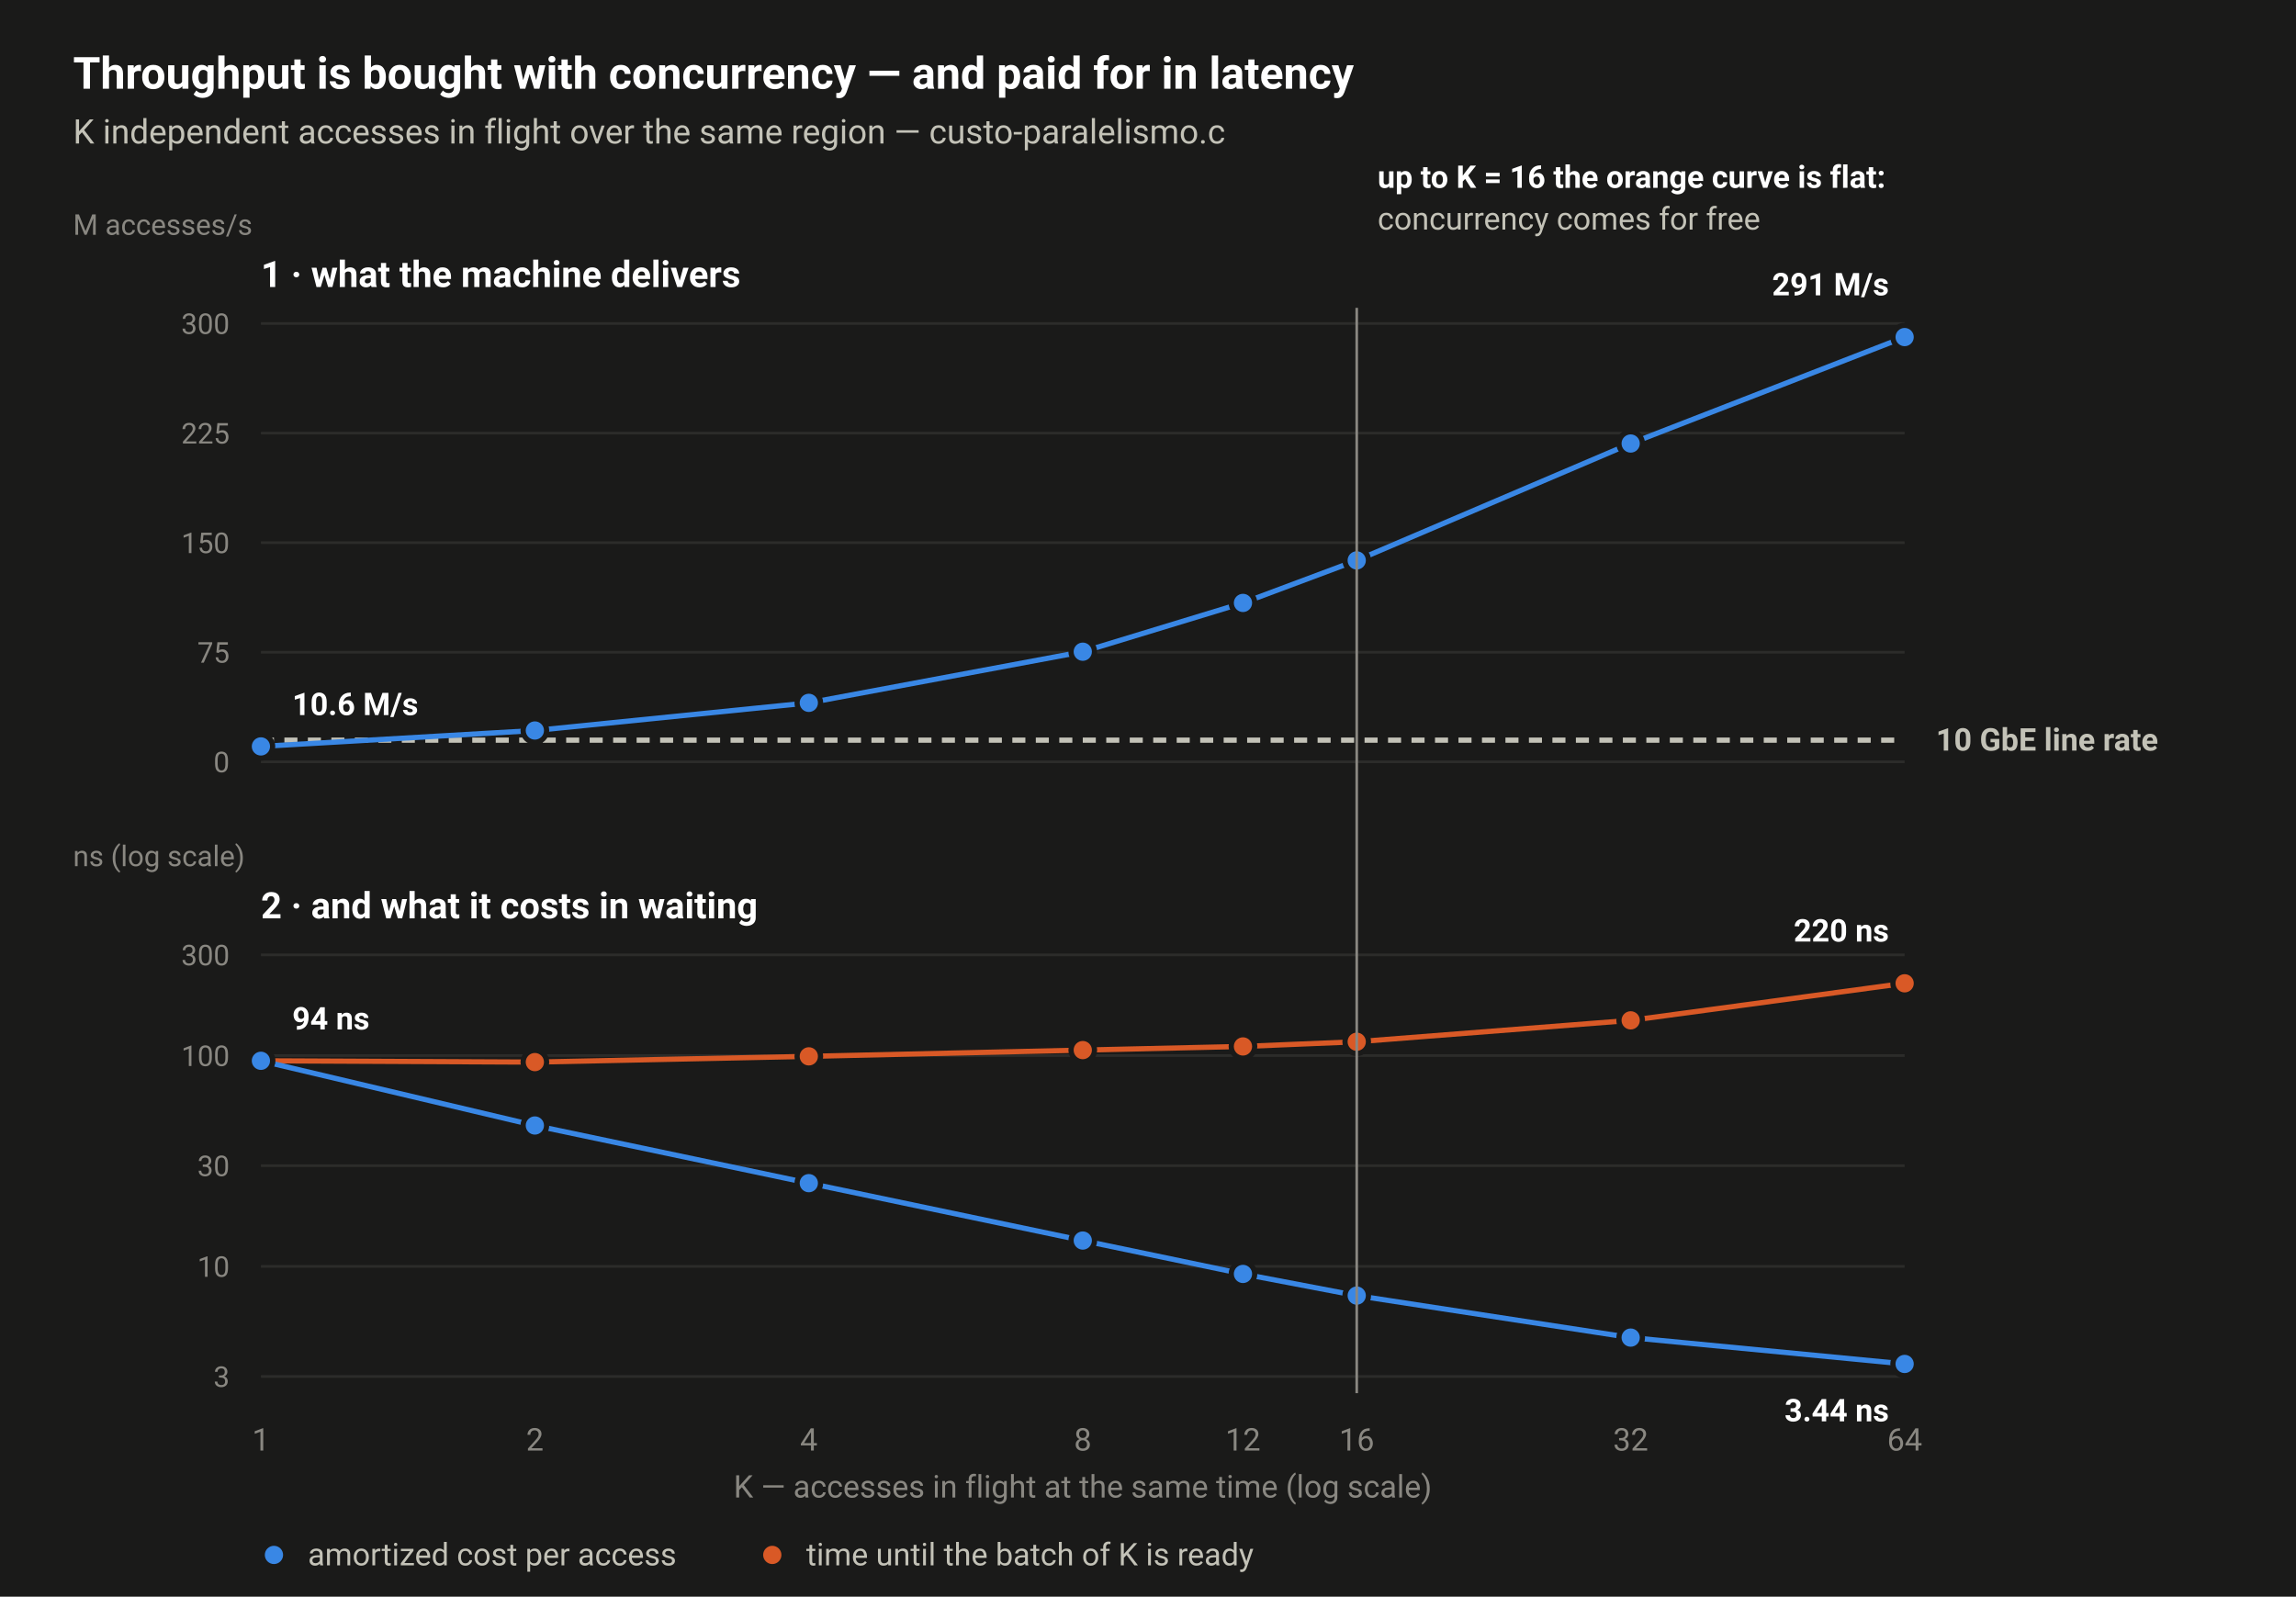
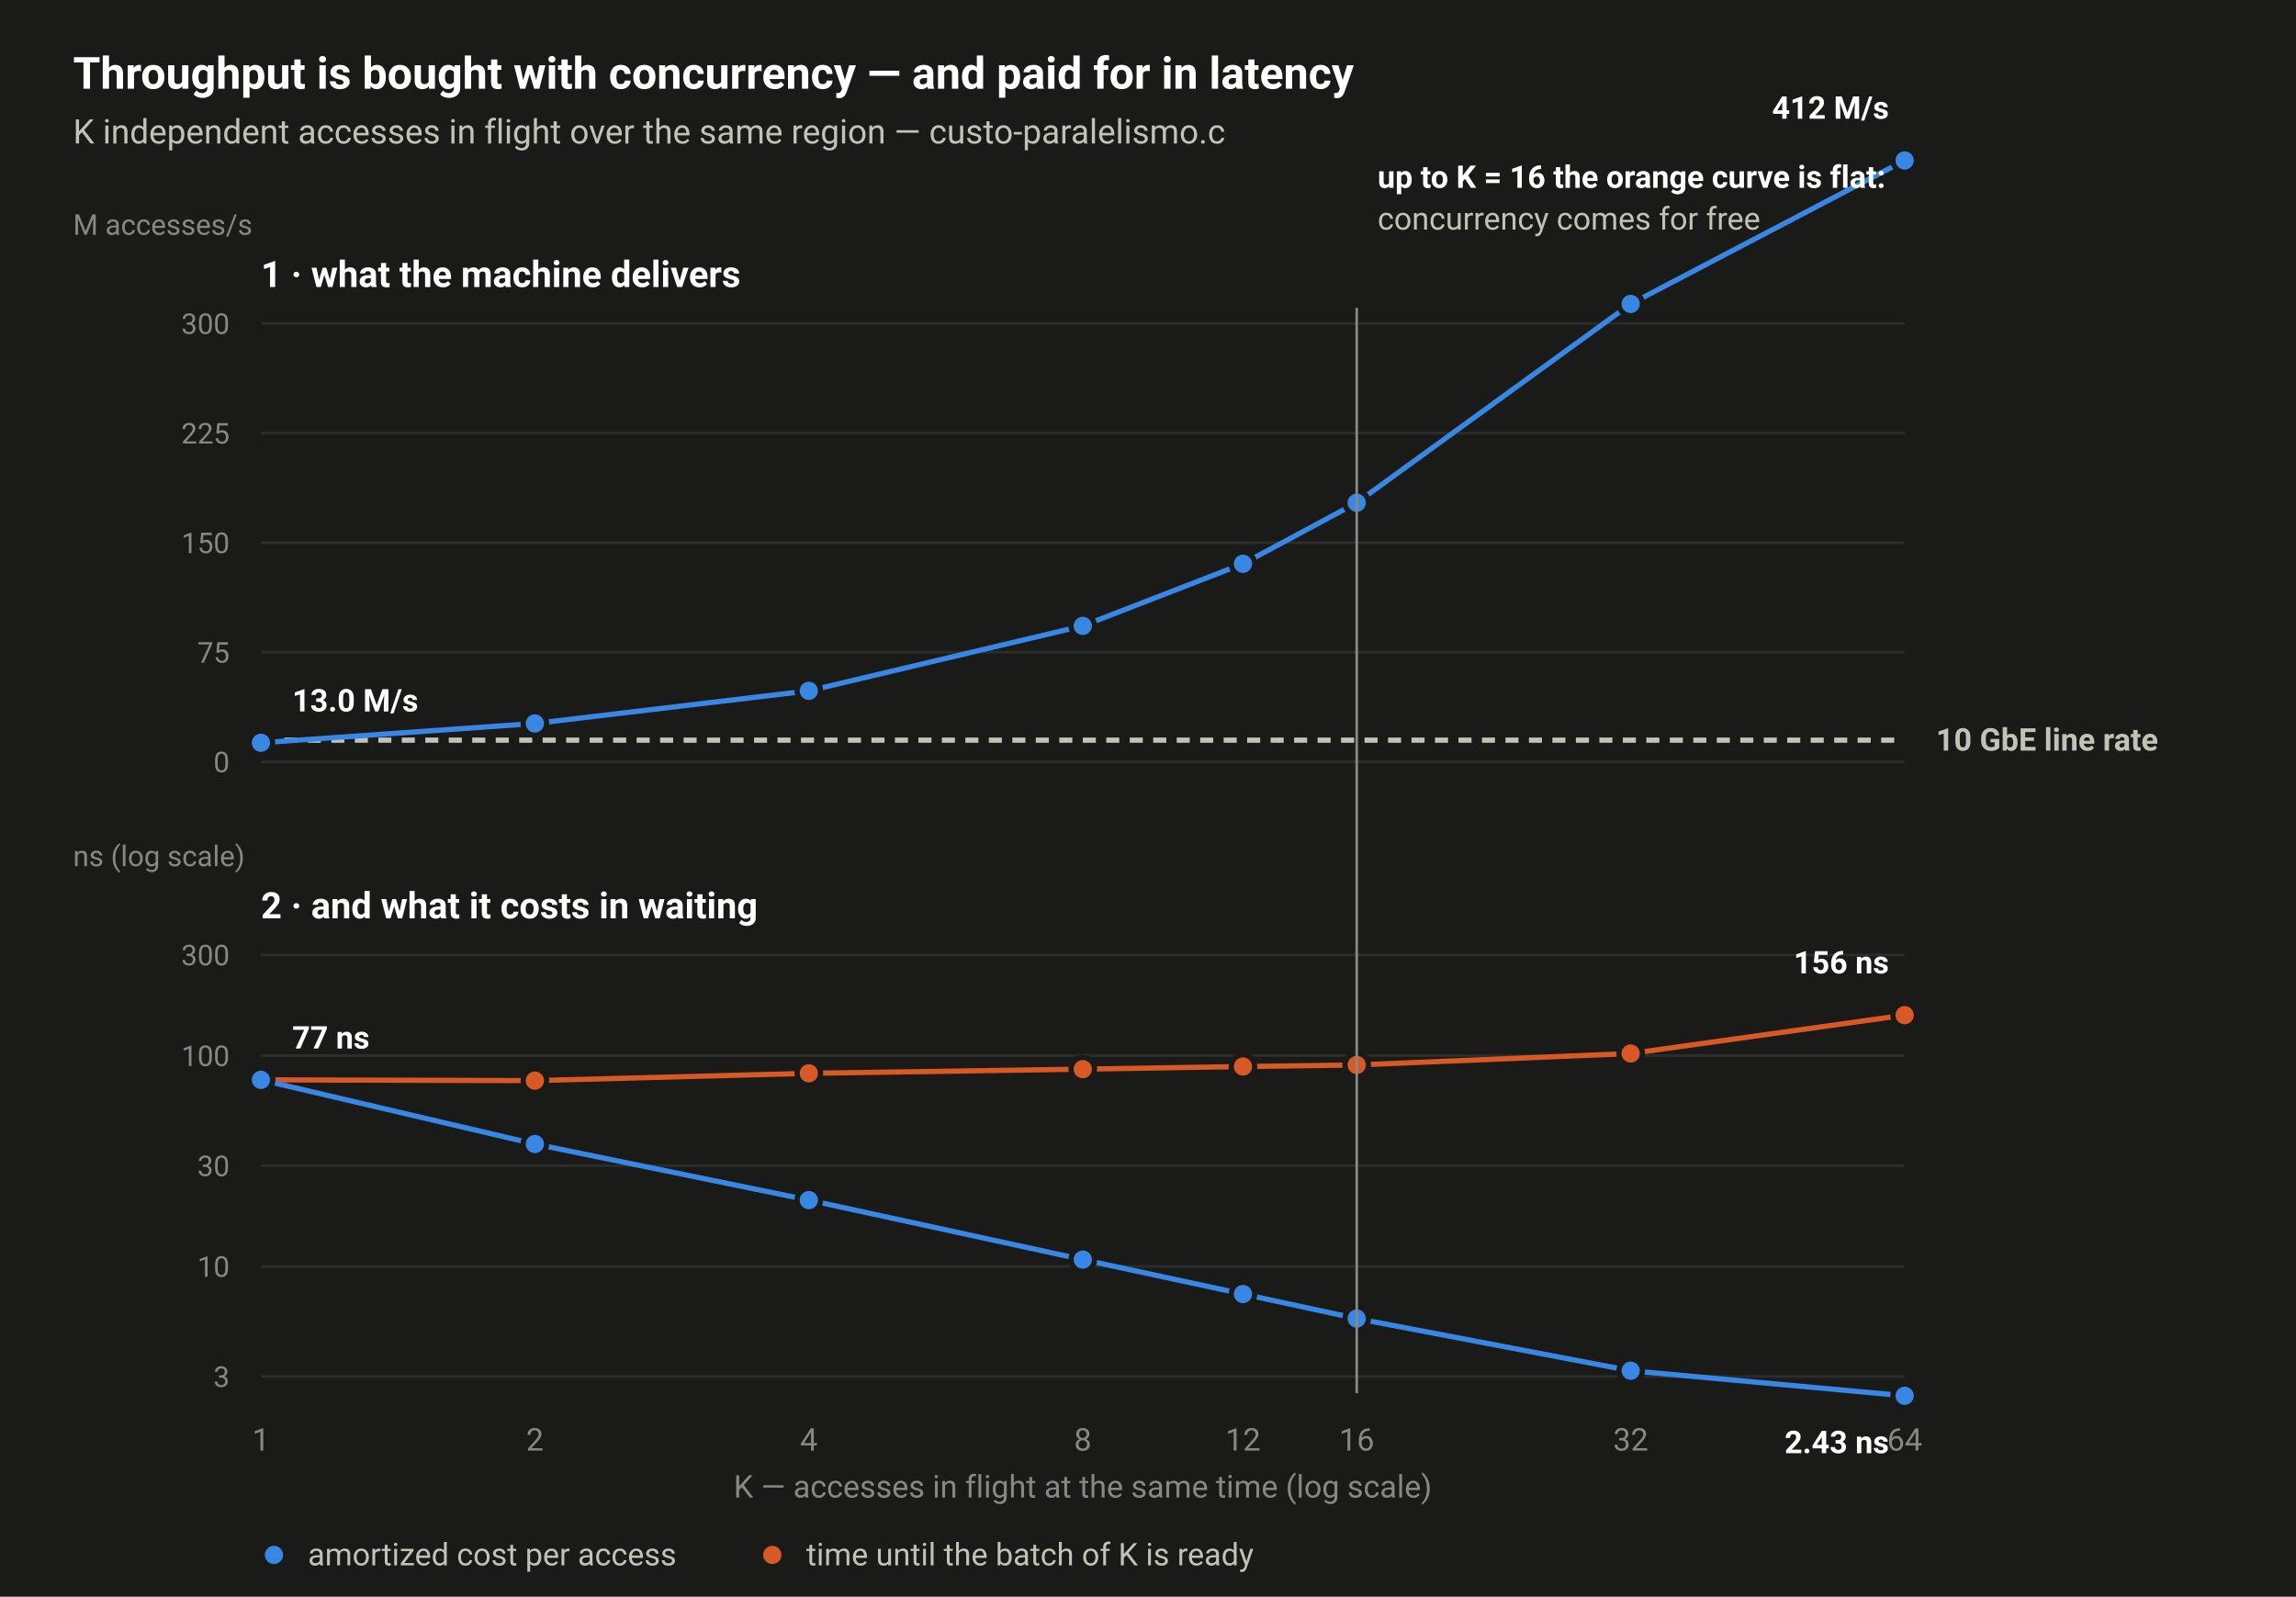
<svg xmlns="http://www.w3.org/2000/svg" viewBox="0 0 880 612" width="880" height="612" role="img" aria-labelledby="t d" font-family="system-ui, -apple-system, 'Segoe UI', Roboto, sans-serif">
  <rect width="880" height="612" fill="#1a1a19" />
  <text x="28.0" y="34.0" fill="#ffffff" font-size="17" font-weight="600" text-anchor="start" font-family="system-ui, -apple-system, 'Segoe UI', Roboto, sans-serif">Throughput is bought with concurrency — and paid for in latency</text>
  <text x="28.0" y="55.0" fill="#c3c2b7" font-size="13" font-weight="400" text-anchor="start" font-family="system-ui, -apple-system, 'Segoe UI', Roboto, sans-serif">K independent accesses in flight over the same region — custo-paralelismo.c</text>
  <text x="100.0" y="110.0" fill="#ffffff" font-size="14" font-weight="600" text-anchor="start" font-family="system-ui, -apple-system, 'Segoe UI', Roboto, sans-serif">1 · what the machine delivers</text>
  <text x="28.0" y="90.0" fill="#898781" font-size="11" font-weight="400" text-anchor="start" font-family="system-ui, -apple-system, 'Segoe UI', Roboto, sans-serif">M accesses/s</text>
  <line x1="100.0" y1="292.0" x2="730.0" y2="292.0" stroke="#2c2c2a" stroke-width="1" />
  <text x="88.0" y="296.0" fill="#898781" font-size="11" font-weight="400" text-anchor="end" font-family="system-ui, -apple-system, 'Segoe UI', Roboto, sans-serif" font-variant-numeric="tabular-nums">0</text>
  <line x1="100.0" y1="250.0" x2="730.0" y2="250.0" stroke="#2c2c2a" stroke-width="1" />
  <text x="88.0" y="254.0" fill="#898781" font-size="11" font-weight="400" text-anchor="end" font-family="system-ui, -apple-system, 'Segoe UI', Roboto, sans-serif" font-variant-numeric="tabular-nums">75</text>
  <line x1="100.0" y1="208.0" x2="730.0" y2="208.0" stroke="#2c2c2a" stroke-width="1" />
  <text x="88.0" y="212.0" fill="#898781" font-size="11" font-weight="400" text-anchor="end" font-family="system-ui, -apple-system, 'Segoe UI', Roboto, sans-serif" font-variant-numeric="tabular-nums">150</text>
  <line x1="100.0" y1="166.0" x2="730.0" y2="166.0" stroke="#2c2c2a" stroke-width="1" />
  <text x="88.0" y="170.0" fill="#898781" font-size="11" font-weight="400" text-anchor="end" font-family="system-ui, -apple-system, 'Segoe UI', Roboto, sans-serif" font-variant-numeric="tabular-nums">225</text>
  <line x1="100.0" y1="124.0" x2="730.0" y2="124.0" stroke="#2c2c2a" stroke-width="1" />
  <text x="88.0" y="128.0" fill="#898781" font-size="11" font-weight="400" text-anchor="end" font-family="system-ui, -apple-system, 'Segoe UI', Roboto, sans-serif" font-variant-numeric="tabular-nums">300</text>
  <line x1="100.0" y1="283.7" x2="730.0" y2="283.7" stroke="#c3c2b7" stroke-width="2" stroke-dasharray="5 4" />
  <text x="742.0" y="287.7" fill="#c3c2b7" font-size="12" font-weight="600" text-anchor="start" font-family="system-ui, -apple-system, 'Segoe UI', Roboto, sans-serif">10 GbE line rate</text>
-   <polyline points="100.0,286.1 205.0,280.0 310.0,269.4 415.0,249.8 476.4,231.1 520.0,214.8 625.0,170.0 730.0,129.2" fill="none" stroke="#3987e5" stroke-width="2" stroke-linejoin="round" stroke-linecap="round" />
-   <circle cx="100.0" cy="286.1" r="4.5" fill="#3987e5" stroke="#1a1a19" stroke-width="2" />
-   <circle cx="205.0" cy="280.0" r="4.5" fill="#3987e5" stroke="#1a1a19" stroke-width="2" />
-   <circle cx="310.0" cy="269.4" r="4.5" fill="#3987e5" stroke="#1a1a19" stroke-width="2" />
-   <circle cx="415.0" cy="249.8" r="4.5" fill="#3987e5" stroke="#1a1a19" stroke-width="2" />
-   <circle cx="476.4" cy="231.1" r="4.5" fill="#3987e5" stroke="#1a1a19" stroke-width="2" />
-   <circle cx="520.0" cy="214.8" r="4.5" fill="#3987e5" stroke="#1a1a19" stroke-width="2" />
-   <circle cx="625.0" cy="170.0" r="4.5" fill="#3987e5" stroke="#1a1a19" stroke-width="2" />
-   <circle cx="730.0" cy="129.2" r="4.5" fill="#3987e5" stroke="#1a1a19" stroke-width="2" />
-   <text x="724.0" y="113.2" fill="#ffffff" font-size="12" font-weight="600" text-anchor="end" font-family="system-ui, -apple-system, 'Segoe UI', Roboto, sans-serif" font-variant-numeric="tabular-nums">291 M/s</text>
-   <text x="112.0" y="274.1" fill="#ffffff" font-size="12" font-weight="600" text-anchor="start" font-family="system-ui, -apple-system, 'Segoe UI', Roboto, sans-serif" font-variant-numeric="tabular-nums">10.6 M/s</text>
+   <polyline points="100.0,284.7 205.0,277.3 310.0,264.8 415.0,239.9 476.4,216.1 520.0,192.7 625.0,116.5 730.0,61.5" fill="none" stroke="#3987e5" stroke-width="2" stroke-linejoin="round" stroke-linecap="round" />
+   <circle cx="100.0" cy="284.7" r="4.5" fill="#3987e5" stroke="#1a1a19" stroke-width="2" />
+   <circle cx="205.0" cy="277.3" r="4.5" fill="#3987e5" stroke="#1a1a19" stroke-width="2" />
+   <circle cx="310.0" cy="264.8" r="4.5" fill="#3987e5" stroke="#1a1a19" stroke-width="2" />
+   <circle cx="415.0" cy="239.9" r="4.5" fill="#3987e5" stroke="#1a1a19" stroke-width="2" />
+   <circle cx="476.4" cy="216.1" r="4.5" fill="#3987e5" stroke="#1a1a19" stroke-width="2" />
+   <circle cx="520.0" cy="192.7" r="4.5" fill="#3987e5" stroke="#1a1a19" stroke-width="2" />
+   <circle cx="625.0" cy="116.5" r="4.5" fill="#3987e5" stroke="#1a1a19" stroke-width="2" />
+   <circle cx="730.0" cy="61.5" r="4.5" fill="#3987e5" stroke="#1a1a19" stroke-width="2" />
+   <text x="724.0" y="45.5" fill="#ffffff" font-size="12" font-weight="600" text-anchor="end" font-family="system-ui, -apple-system, 'Segoe UI', Roboto, sans-serif" font-variant-numeric="tabular-nums">412 M/s</text>
+   <text x="112.0" y="272.7" fill="#ffffff" font-size="12" font-weight="600" text-anchor="start" font-family="system-ui, -apple-system, 'Segoe UI', Roboto, sans-serif" font-variant-numeric="tabular-nums">13.0 M/s</text>
  <text x="100.0" y="352.0" fill="#ffffff" font-size="14" font-weight="600" text-anchor="start" font-family="system-ui, -apple-system, 'Segoe UI', Roboto, sans-serif">2 · and what it costs in waiting</text>
  <text x="28.0" y="332.0" fill="#898781" font-size="11" font-weight="400" text-anchor="start" font-family="system-ui, -apple-system, 'Segoe UI', Roboto, sans-serif">ns (log scale)</text>
  <line x1="100.0" y1="527.6" x2="730.0" y2="527.6" stroke="#2c2c2a" stroke-width="1" />
  <text x="88.0" y="531.6" fill="#898781" font-size="11" font-weight="400" text-anchor="end" font-family="system-ui, -apple-system, 'Segoe UI', Roboto, sans-serif" font-variant-numeric="tabular-nums">3</text>
  <line x1="100.0" y1="485.4" x2="730.0" y2="485.4" stroke="#2c2c2a" stroke-width="1" />
  <text x="88.0" y="489.4" fill="#898781" font-size="11" font-weight="400" text-anchor="end" font-family="system-ui, -apple-system, 'Segoe UI', Roboto, sans-serif" font-variant-numeric="tabular-nums">10</text>
  <line x1="100.0" y1="446.8" x2="730.0" y2="446.8" stroke="#2c2c2a" stroke-width="1" />
  <text x="88.0" y="450.8" fill="#898781" font-size="11" font-weight="400" text-anchor="end" font-family="system-ui, -apple-system, 'Segoe UI', Roboto, sans-serif" font-variant-numeric="tabular-nums">30</text>
  <line x1="100.0" y1="404.6" x2="730.0" y2="404.6" stroke="#2c2c2a" stroke-width="1" />
  <text x="88.0" y="408.6" fill="#898781" font-size="11" font-weight="400" text-anchor="end" font-family="system-ui, -apple-system, 'Segoe UI', Roboto, sans-serif" font-variant-numeric="tabular-nums">100</text>
  <line x1="100.0" y1="366.0" x2="730.0" y2="366.0" stroke="#2c2c2a" stroke-width="1" />
  <text x="88.0" y="370.0" fill="#898781" font-size="11" font-weight="400" text-anchor="end" font-family="system-ui, -apple-system, 'Segoe UI', Roboto, sans-serif" font-variant-numeric="tabular-nums">300</text>
-   <polyline points="100.0,406.6 205.0,407.1 310.0,404.9 415.0,402.5 476.4,401.1 520.0,399.3 625.0,391.1 730.0,376.9" fill="none" stroke="#d95926" stroke-width="2" stroke-linejoin="round" stroke-linecap="round" />
-   <polyline points="100.0,406.6 205.0,431.4 310.0,453.5 415.0,475.5 476.4,488.3 520.0,496.6 625.0,512.7 730.0,522.8" fill="none" stroke="#3987e5" stroke-width="2" stroke-linejoin="round" stroke-linecap="round" />
-   <circle cx="100.0" cy="406.6" r="4.5" fill="#d95926" stroke="#1a1a19" stroke-width="2" />
-   <circle cx="205.0" cy="407.1" r="4.5" fill="#d95926" stroke="#1a1a19" stroke-width="2" />
-   <circle cx="310.0" cy="404.9" r="4.5" fill="#d95926" stroke="#1a1a19" stroke-width="2" />
-   <circle cx="415.0" cy="402.5" r="4.5" fill="#d95926" stroke="#1a1a19" stroke-width="2" />
-   <circle cx="476.4" cy="401.1" r="4.5" fill="#d95926" stroke="#1a1a19" stroke-width="2" />
-   <circle cx="520.0" cy="399.3" r="4.5" fill="#d95926" stroke="#1a1a19" stroke-width="2" />
-   <circle cx="625.0" cy="391.1" r="4.5" fill="#d95926" stroke="#1a1a19" stroke-width="2" />
-   <circle cx="730.0" cy="376.9" r="4.5" fill="#d95926" stroke="#1a1a19" stroke-width="2" />
-   <circle cx="100.0" cy="406.6" r="4.5" fill="#3987e5" stroke="#1a1a19" stroke-width="2" />
-   <circle cx="205.0" cy="431.4" r="4.5" fill="#3987e5" stroke="#1a1a19" stroke-width="2" />
-   <circle cx="310.0" cy="453.5" r="4.5" fill="#3987e5" stroke="#1a1a19" stroke-width="2" />
-   <circle cx="415.0" cy="475.5" r="4.5" fill="#3987e5" stroke="#1a1a19" stroke-width="2" />
-   <circle cx="476.4" cy="488.3" r="4.5" fill="#3987e5" stroke="#1a1a19" stroke-width="2" />
-   <circle cx="520.0" cy="496.6" r="4.5" fill="#3987e5" stroke="#1a1a19" stroke-width="2" />
-   <circle cx="625.0" cy="512.7" r="4.5" fill="#3987e5" stroke="#1a1a19" stroke-width="2" />
-   <circle cx="730.0" cy="522.8" r="4.5" fill="#3987e5" stroke="#1a1a19" stroke-width="2" />
-   <text x="724.0" y="360.9" fill="#ffffff" font-size="12" font-weight="600" text-anchor="end" font-family="system-ui, -apple-system, 'Segoe UI', Roboto, sans-serif" font-variant-numeric="tabular-nums">220 ns</text>
-   <text x="724.0" y="544.8" fill="#ffffff" font-size="12" font-weight="600" text-anchor="end" font-family="system-ui, -apple-system, 'Segoe UI', Roboto, sans-serif" font-variant-numeric="tabular-nums">3.44 ns</text>
-   <text x="112.0" y="394.6" fill="#ffffff" font-size="12" font-weight="600" text-anchor="start" font-family="system-ui, -apple-system, 'Segoe UI', Roboto, sans-serif" font-variant-numeric="tabular-nums">94 ns</text>
+   <polyline points="100.0,413.9 205.0,414.2 310.0,411.4 415.0,409.8 476.4,408.8 520.0,408.2 625.0,403.8 730.0,389.1" fill="none" stroke="#d95926" stroke-width="2" stroke-linejoin="round" stroke-linecap="round" />
+   <polyline points="100.0,413.9 205.0,438.5 310.0,460.0 415.0,482.8 476.4,496.0 520.0,505.4 625.0,525.4 730.0,535.0" fill="none" stroke="#3987e5" stroke-width="2" stroke-linejoin="round" stroke-linecap="round" />
+   <circle cx="100.0" cy="413.9" r="4.5" fill="#d95926" stroke="#1a1a19" stroke-width="2" />
+   <circle cx="205.0" cy="414.2" r="4.5" fill="#d95926" stroke="#1a1a19" stroke-width="2" />
+   <circle cx="310.0" cy="411.4" r="4.5" fill="#d95926" stroke="#1a1a19" stroke-width="2" />
+   <circle cx="415.0" cy="409.8" r="4.5" fill="#d95926" stroke="#1a1a19" stroke-width="2" />
+   <circle cx="476.4" cy="408.8" r="4.5" fill="#d95926" stroke="#1a1a19" stroke-width="2" />
+   <circle cx="520.0" cy="408.2" r="4.5" fill="#d95926" stroke="#1a1a19" stroke-width="2" />
+   <circle cx="625.0" cy="403.8" r="4.5" fill="#d95926" stroke="#1a1a19" stroke-width="2" />
+   <circle cx="730.0" cy="389.1" r="4.5" fill="#d95926" stroke="#1a1a19" stroke-width="2" />
+   <circle cx="100.0" cy="413.9" r="4.5" fill="#3987e5" stroke="#1a1a19" stroke-width="2" />
+   <circle cx="205.0" cy="438.5" r="4.5" fill="#3987e5" stroke="#1a1a19" stroke-width="2" />
+   <circle cx="310.0" cy="460.0" r="4.5" fill="#3987e5" stroke="#1a1a19" stroke-width="2" />
+   <circle cx="415.0" cy="482.8" r="4.5" fill="#3987e5" stroke="#1a1a19" stroke-width="2" />
+   <circle cx="476.4" cy="496.0" r="4.5" fill="#3987e5" stroke="#1a1a19" stroke-width="2" />
+   <circle cx="520.0" cy="505.4" r="4.5" fill="#3987e5" stroke="#1a1a19" stroke-width="2" />
+   <circle cx="625.0" cy="525.4" r="4.5" fill="#3987e5" stroke="#1a1a19" stroke-width="2" />
+   <circle cx="730.0" cy="535.0" r="4.5" fill="#3987e5" stroke="#1a1a19" stroke-width="2" />
+   <text x="724.0" y="373.1" fill="#ffffff" font-size="12" font-weight="600" text-anchor="end" font-family="system-ui, -apple-system, 'Segoe UI', Roboto, sans-serif" font-variant-numeric="tabular-nums">156 ns</text>
+   <text x="724.0" y="557.0" fill="#ffffff" font-size="12" font-weight="600" text-anchor="end" font-family="system-ui, -apple-system, 'Segoe UI', Roboto, sans-serif" font-variant-numeric="tabular-nums">2.43 ns</text>
+   <text x="112.0" y="401.9" fill="#ffffff" font-size="12" font-weight="600" text-anchor="start" font-family="system-ui, -apple-system, 'Segoe UI', Roboto, sans-serif" font-variant-numeric="tabular-nums">77 ns</text>
  <text x="100.0" y="556.0" fill="#898781" font-size="12" font-weight="400" text-anchor="middle" font-family="system-ui, -apple-system, 'Segoe UI', Roboto, sans-serif" font-variant-numeric="tabular-nums">1</text>
  <text x="205.0" y="556.0" fill="#898781" font-size="12" font-weight="400" text-anchor="middle" font-family="system-ui, -apple-system, 'Segoe UI', Roboto, sans-serif" font-variant-numeric="tabular-nums">2</text>
  <text x="310.0" y="556.0" fill="#898781" font-size="12" font-weight="400" text-anchor="middle" font-family="system-ui, -apple-system, 'Segoe UI', Roboto, sans-serif" font-variant-numeric="tabular-nums">4</text>
  <text x="415.0" y="556.0" fill="#898781" font-size="12" font-weight="400" text-anchor="middle" font-family="system-ui, -apple-system, 'Segoe UI', Roboto, sans-serif" font-variant-numeric="tabular-nums">8</text>
  <text x="476.4" y="556.0" fill="#898781" font-size="12" font-weight="400" text-anchor="middle" font-family="system-ui, -apple-system, 'Segoe UI', Roboto, sans-serif" font-variant-numeric="tabular-nums">12</text>
  <text x="520.0" y="556.0" fill="#898781" font-size="12" font-weight="400" text-anchor="middle" font-family="system-ui, -apple-system, 'Segoe UI', Roboto, sans-serif" font-variant-numeric="tabular-nums">16</text>
  <text x="625.0" y="556.0" fill="#898781" font-size="12" font-weight="400" text-anchor="middle" font-family="system-ui, -apple-system, 'Segoe UI', Roboto, sans-serif" font-variant-numeric="tabular-nums">32</text>
  <text x="730.0" y="556.0" fill="#898781" font-size="12" font-weight="400" text-anchor="middle" font-family="system-ui, -apple-system, 'Segoe UI', Roboto, sans-serif" font-variant-numeric="tabular-nums">64</text>
  <text x="415.0" y="574.0" fill="#898781" font-size="12" font-weight="400" text-anchor="middle" font-family="system-ui, -apple-system, 'Segoe UI', Roboto, sans-serif">K — accesses in flight at the same time (log scale)</text>
  <circle cx="105.0" cy="596.0" r="4.5" fill="#3987e5" stroke="#1a1a19" stroke-width="2" />
  <text x="118.0" y="600.0" fill="#c3c2b7" font-size="12" font-weight="400" text-anchor="start" font-family="system-ui, -apple-system, 'Segoe UI', Roboto, sans-serif">amortized cost per access</text>
  <circle cx="296.0" cy="596.0" r="4.5" fill="#d95926" stroke="#1a1a19" stroke-width="2" />
  <text x="309.0" y="600.0" fill="#c3c2b7" font-size="12" font-weight="400" text-anchor="start" font-family="system-ui, -apple-system, 'Segoe UI', Roboto, sans-serif">time until the batch of K is ready</text>
  <line x1="520.0" y1="118.0" x2="520.0" y2="534.0" stroke="#898781" stroke-width="1" />
  <text x="528.0" y="72.0" fill="#ffffff" font-size="12" font-weight="600" text-anchor="start" font-family="system-ui, -apple-system, 'Segoe UI', Roboto, sans-serif">up to K = 16 the orange curve is flat:</text>
  <text x="528.0" y="88.0" fill="#c3c2b7" font-size="12" font-weight="400" text-anchor="start" font-family="system-ui, -apple-system, 'Segoe UI', Roboto, sans-serif">concurrency comes for free</text>
</svg>
